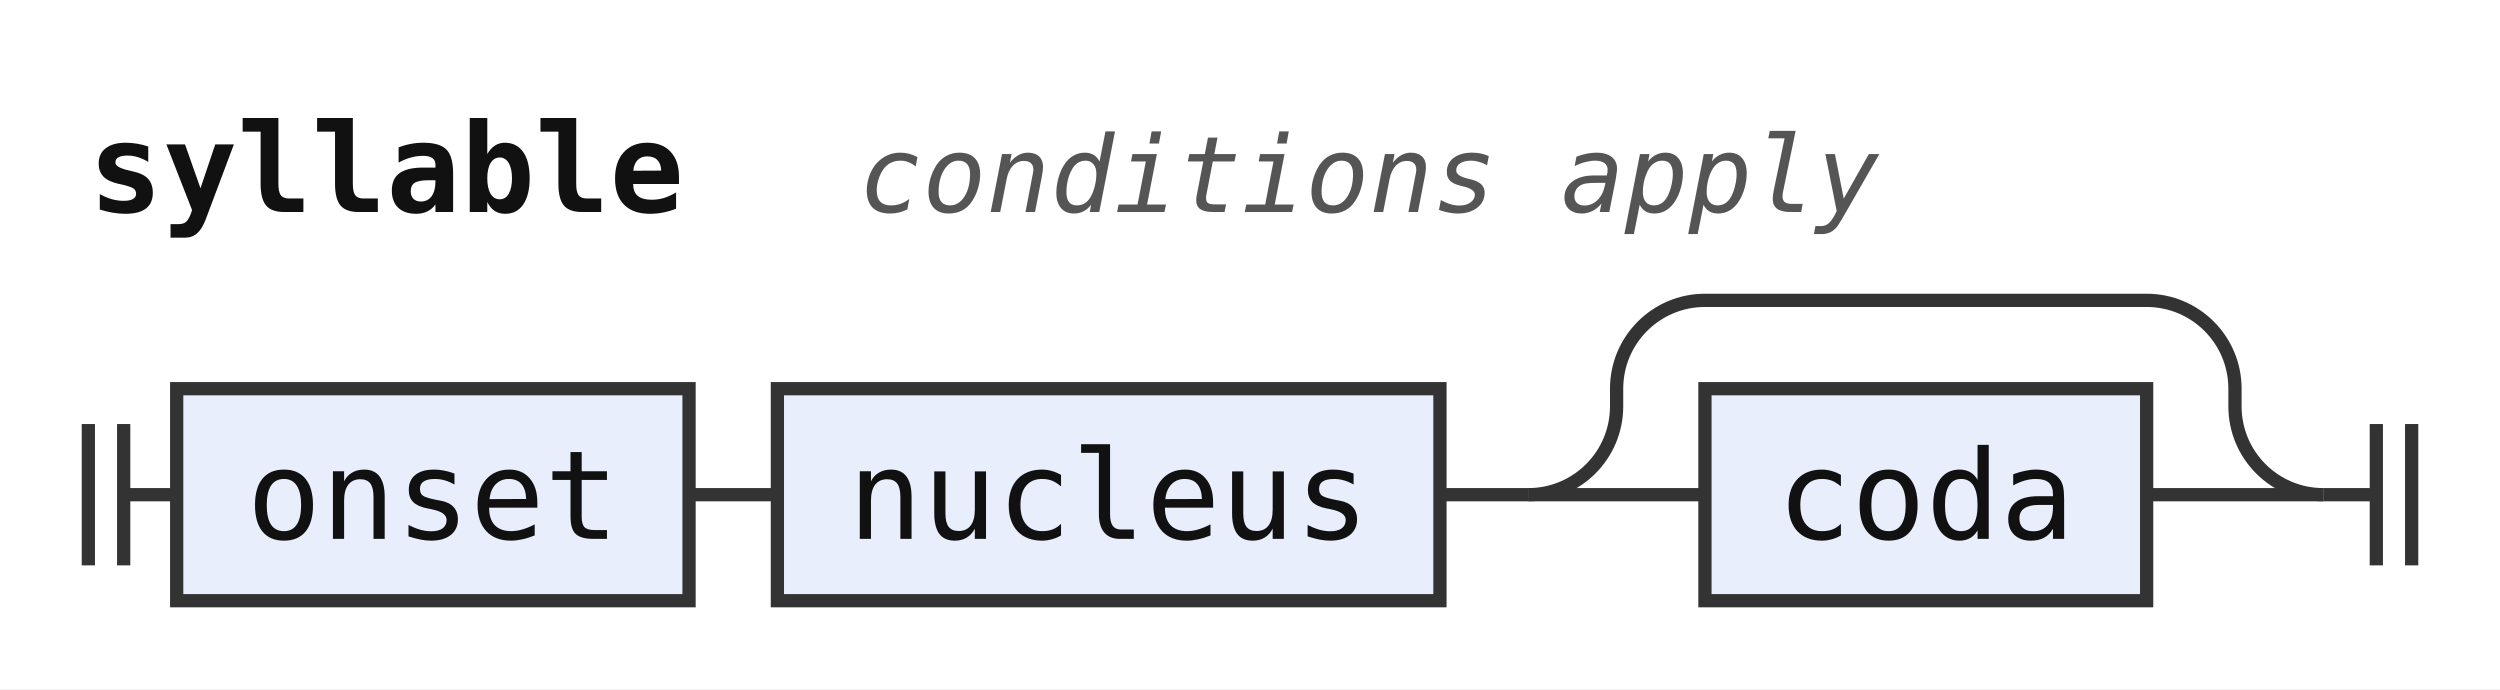
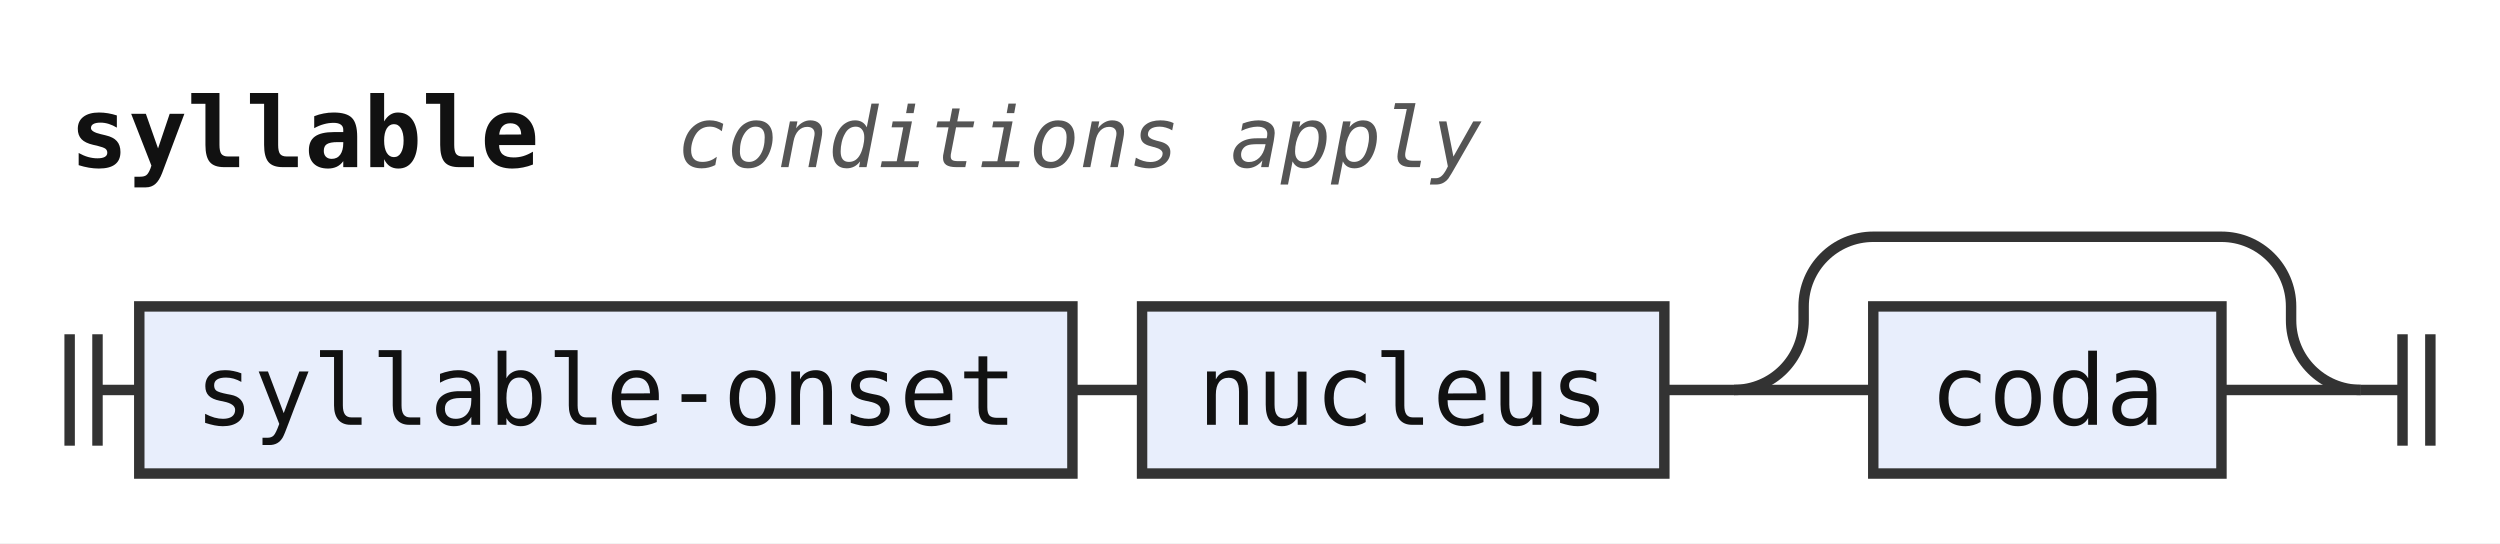
- <svg xmlns="http://www.w3.org/2000/svg" width="283" height="78" viewBox="0 0 283 78" role="img" aria-label="Railroad diagram of the rule syllable">
+ <svg xmlns="http://www.w3.org/2000/svg" width="359" height="78" viewBox="0 0 359 78" role="img" aria-label="Railroad diagram of the rule syllable">
  <style>path{fill:none;stroke:#333;stroke-width:1.5}.rule rect{fill:#e8eefc;stroke:#333;stroke-width:1.5}.terminal rect{fill:#fdf6d8;stroke:#333;stroke-width:1.5}text{font-family:ui-monospace,SFMono-Regular,Menlo,Consolas,"DejaVu Sans Mono","Liberation Mono",monospace;font-size:14px;fill:#111;text-anchor:middle}text.label{font-size:12px;font-style:italic;fill:#555;text-anchor:start}text.title{font-weight:bold;text-anchor:start}</style>
  <rect width="100%" height="100%" fill="#fff" />
  <text class="title" x="10" y="24" textLength="67.2" lengthAdjust="spacingAndGlyphs">syllable</text>
  <text class="label" x="97.2" y="24" textLength="115.2" lengthAdjust="spacingAndGlyphs">conditions apply</text>
  <path d="M10 48v16m4 -16v16M14 56h6" />
  <g class="rule">
-     <rect x="20" y="44" width="58" height="24" rx="0" />
-     <text x="49" y="61" textLength="42" lengthAdjust="spacingAndGlyphs">onset</text>
+     <rect x="20" y="44" width="134" height="24" rx="0" />
+     <text x="87" y="61" textLength="117.6" lengthAdjust="spacingAndGlyphs">syllable-onset</text>
  </g>
-   <path d="M78 56h10" />
+   <path d="M154 56h10" />
  <g class="rule">
-     <rect x="88" y="44" width="75" height="24" rx="0" />
-     <text x="125.5" y="61" textLength="58.8" lengthAdjust="spacingAndGlyphs">nucleus</text>
+     <rect x="164" y="44" width="75" height="24" rx="0" />
+     <text x="201.5" y="61" textLength="58.8" lengthAdjust="spacingAndGlyphs">nucleus</text>
  </g>
-   <path d="M163 56h10" />
-   <path d="M173 56h20" />
+   <path d="M239 56h10" />
+   <path d="M249 56h20" />
  <g class="rule">
-     <rect x="193" y="44" width="50" height="24" rx="0" />
-     <text x="218" y="61" textLength="33.6" lengthAdjust="spacingAndGlyphs">coda</text>
+     <rect x="269" y="44" width="50" height="24" rx="0" />
+     <text x="294" y="61" textLength="33.6" lengthAdjust="spacingAndGlyphs">coda</text>
  </g>
-   <path d="M243 56H263" />
-   <path d="M173 56a10 10 0 0 0 10 -10V44a10 10 0 0 1 10 -10H243a10 10 0 0 1 10 10V46a10 10 0 0 0 10 10" />
-   <path d="M263 56h6m0 -8v16m4 -16v16" />
+   <path d="M319 56H339" />
+   <path d="M249 56a10 10 0 0 0 10 -10V44a10 10 0 0 1 10 -10H319a10 10 0 0 1 10 10V46a10 10 0 0 0 10 10" />
+   <path d="M339 56h6m0 -8v16m4 -16v16" />
</svg>
